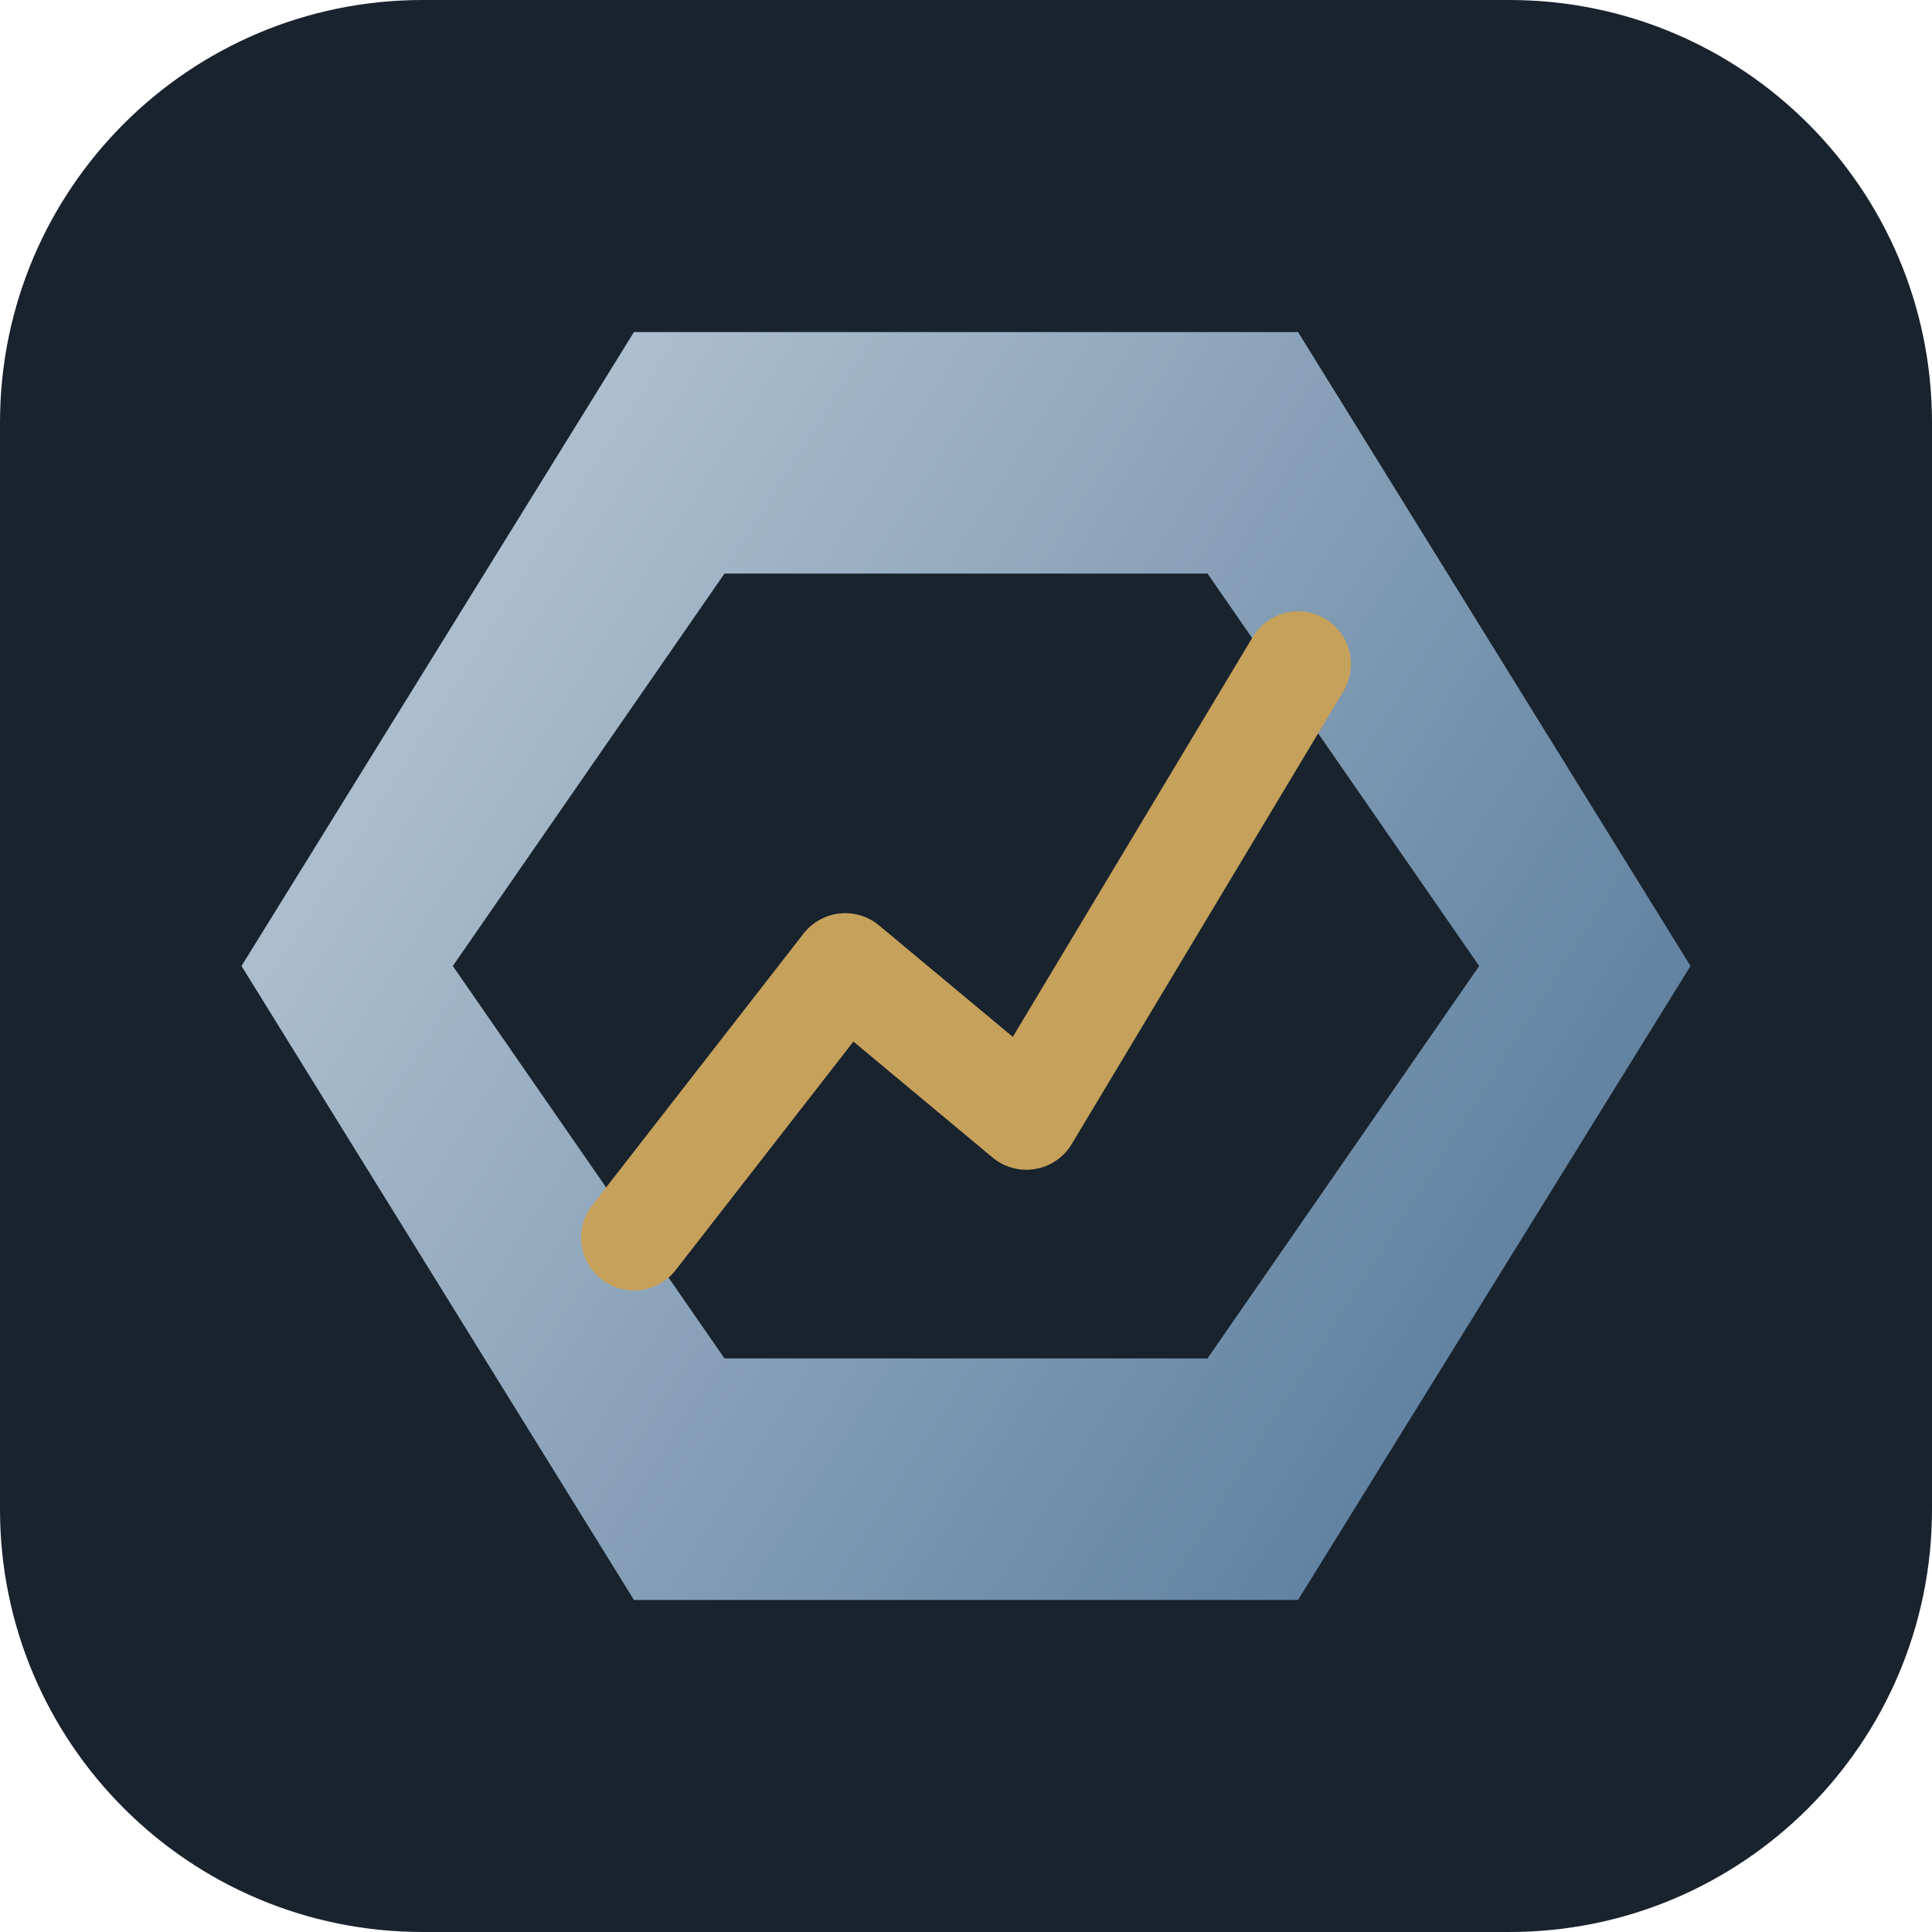
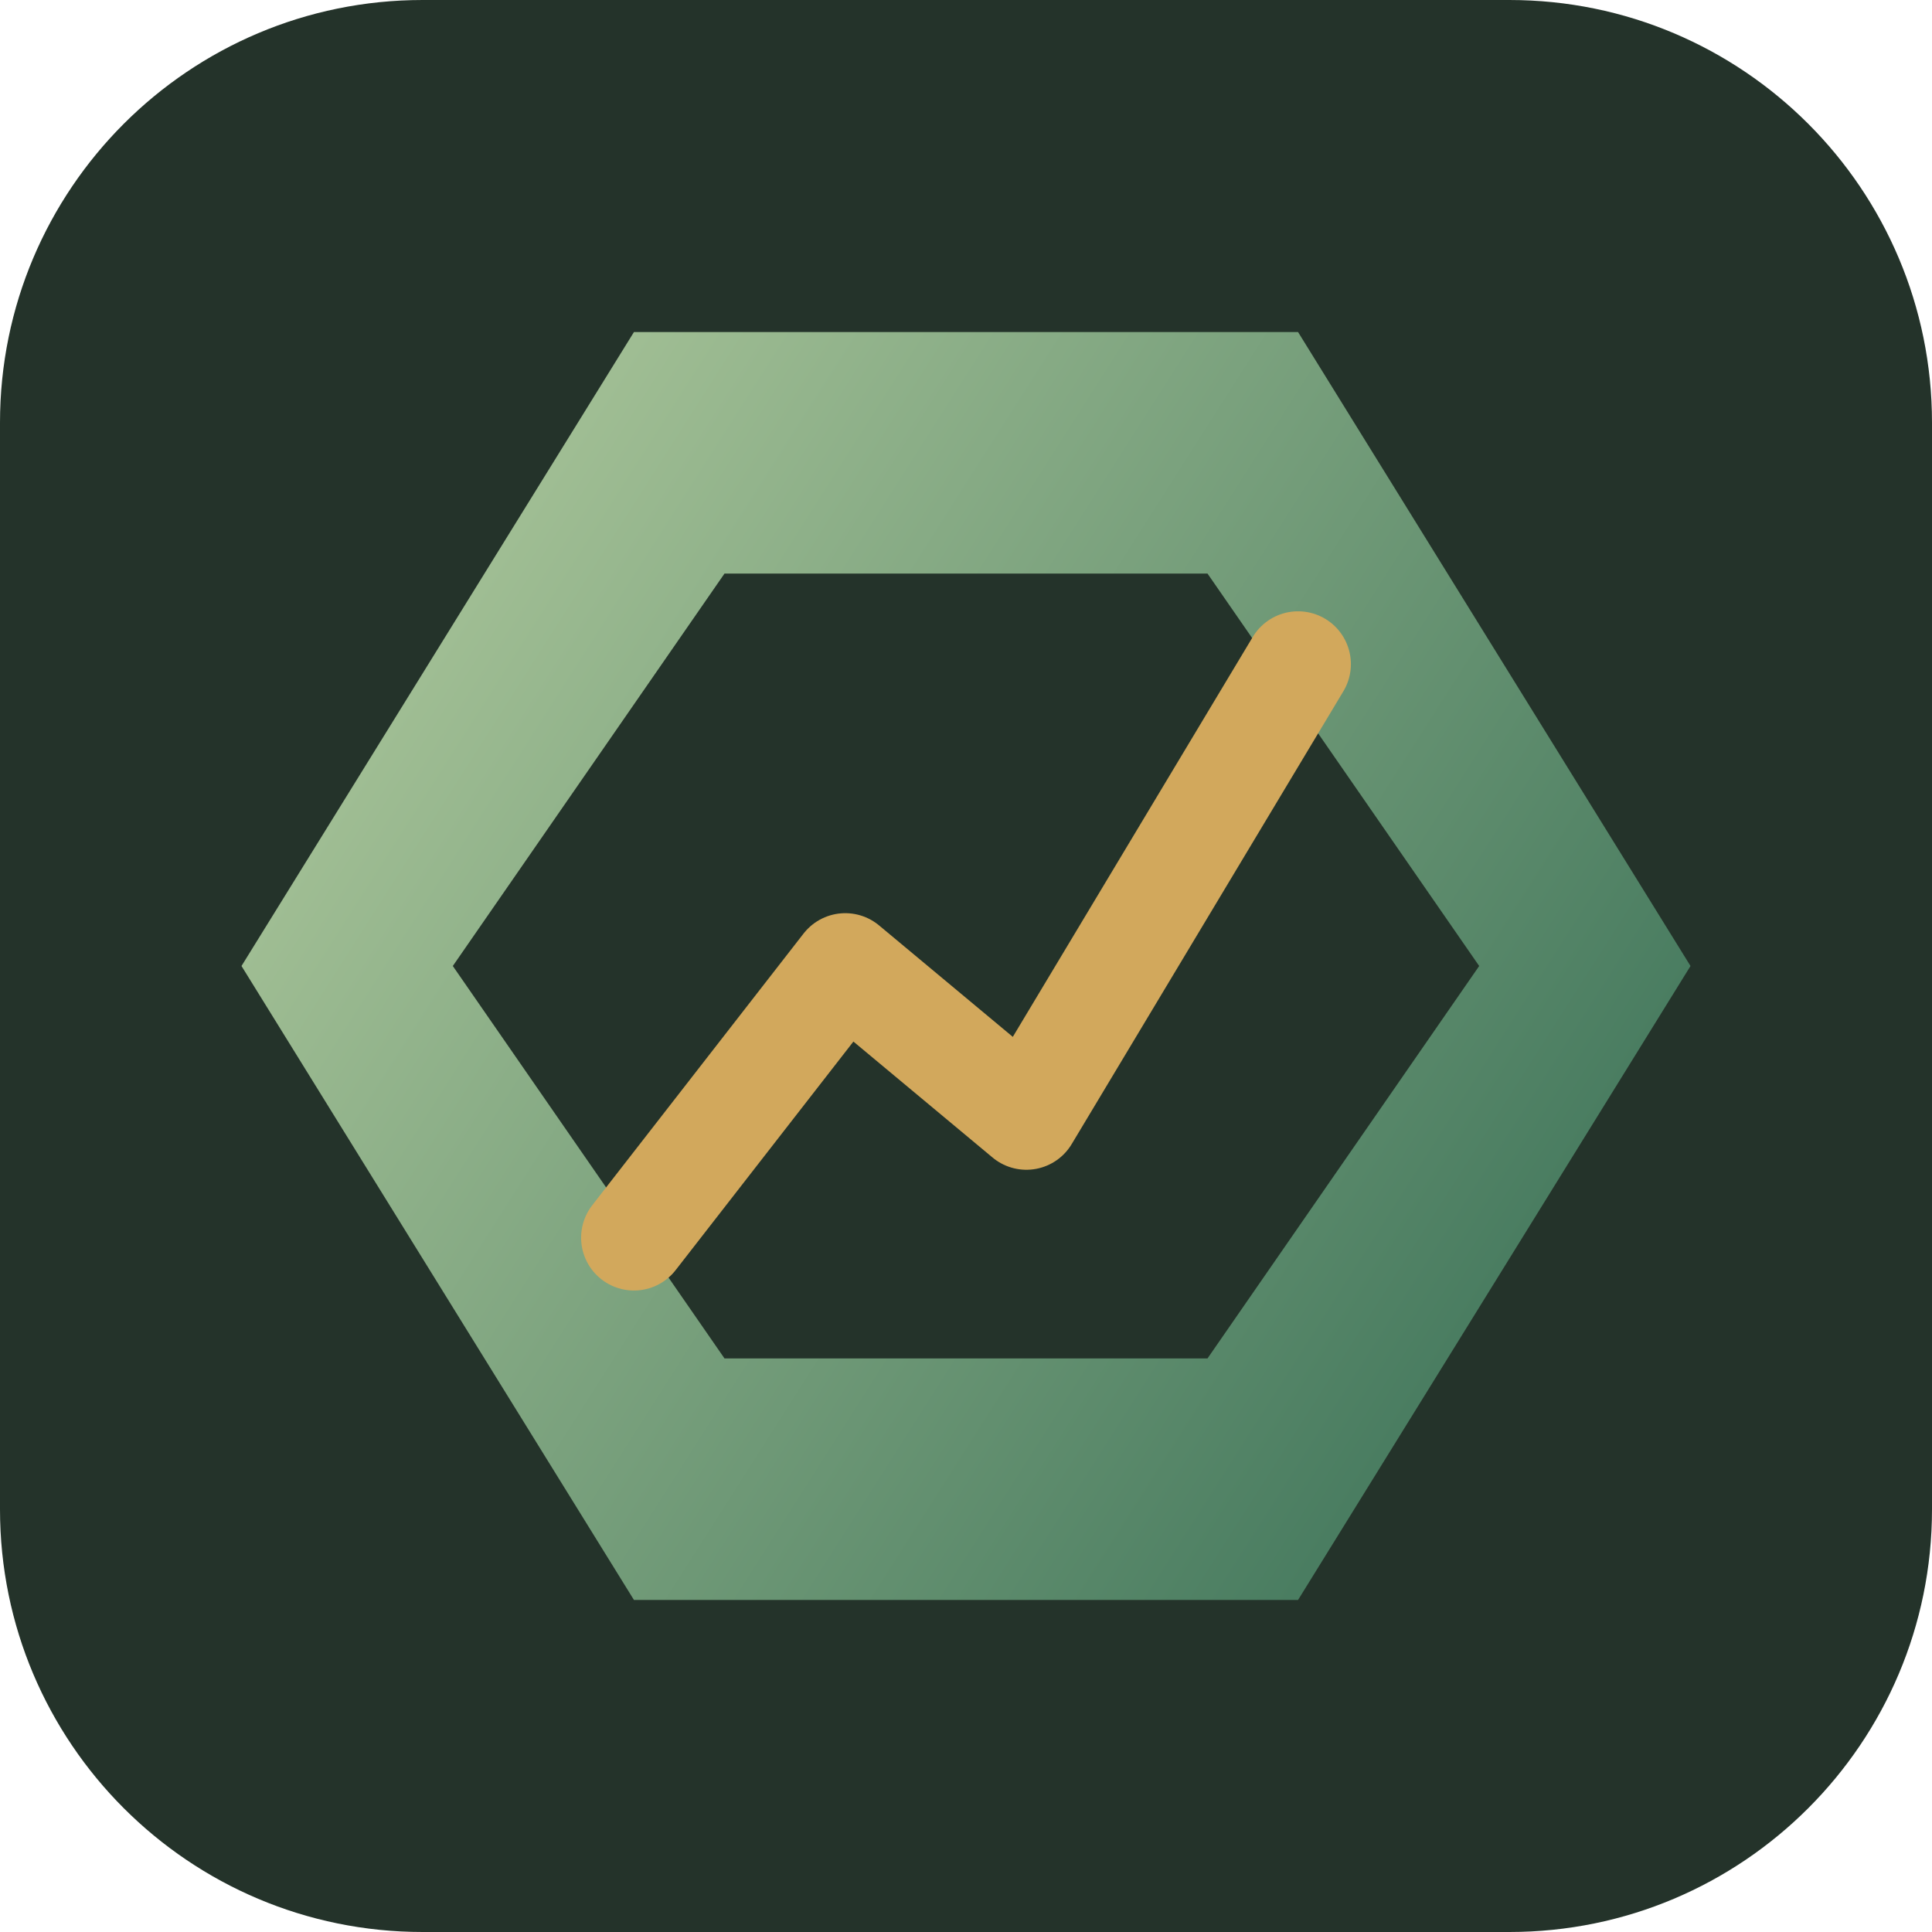
<svg xmlns="http://www.w3.org/2000/svg" viewBox="0 0 64 64">
  <defs>
    <linearGradient id="brand" x1="10" x2="54" y1="18" y2="46" gradientUnits="userSpaceOnUse">
-       <stop stop-color="#b7c6d4" />
-       <stop offset="1" stop-color="#587b9b" />
+       <stop stop-color="#abc69a" />
+       <stop offset="1" stop-color="#3e745a" />
    </linearGradient>
  </defs>
-   <rect width="64" height="64" rx="14" fill="#18232e" />
+   <rect width="64" height="64" rx="14" fill="#24332a" />
  <path d="M8 32 21 11h22l13 21-13 21H21L8 32Z" fill="url(#brand)" />
-   <path d="m15 32 9-13h16l9 13-9 13H24L15 32Z" fill="#18232e" />
-   <path d="m21 41 7-9 6 5 9-15" fill="none" stroke="#c6a15b" stroke-linecap="round" stroke-linejoin="round" stroke-width="3.5" />
+   <path d="m15 32 9-13h16l9 13-9 13H24L15 32Z" fill="#24332a" />
+   <path d="m21 41 7-9 6 5 9-15" fill="none" stroke="#d2a85c" stroke-linecap="round" stroke-linejoin="round" stroke-width="3.5" />
</svg>
